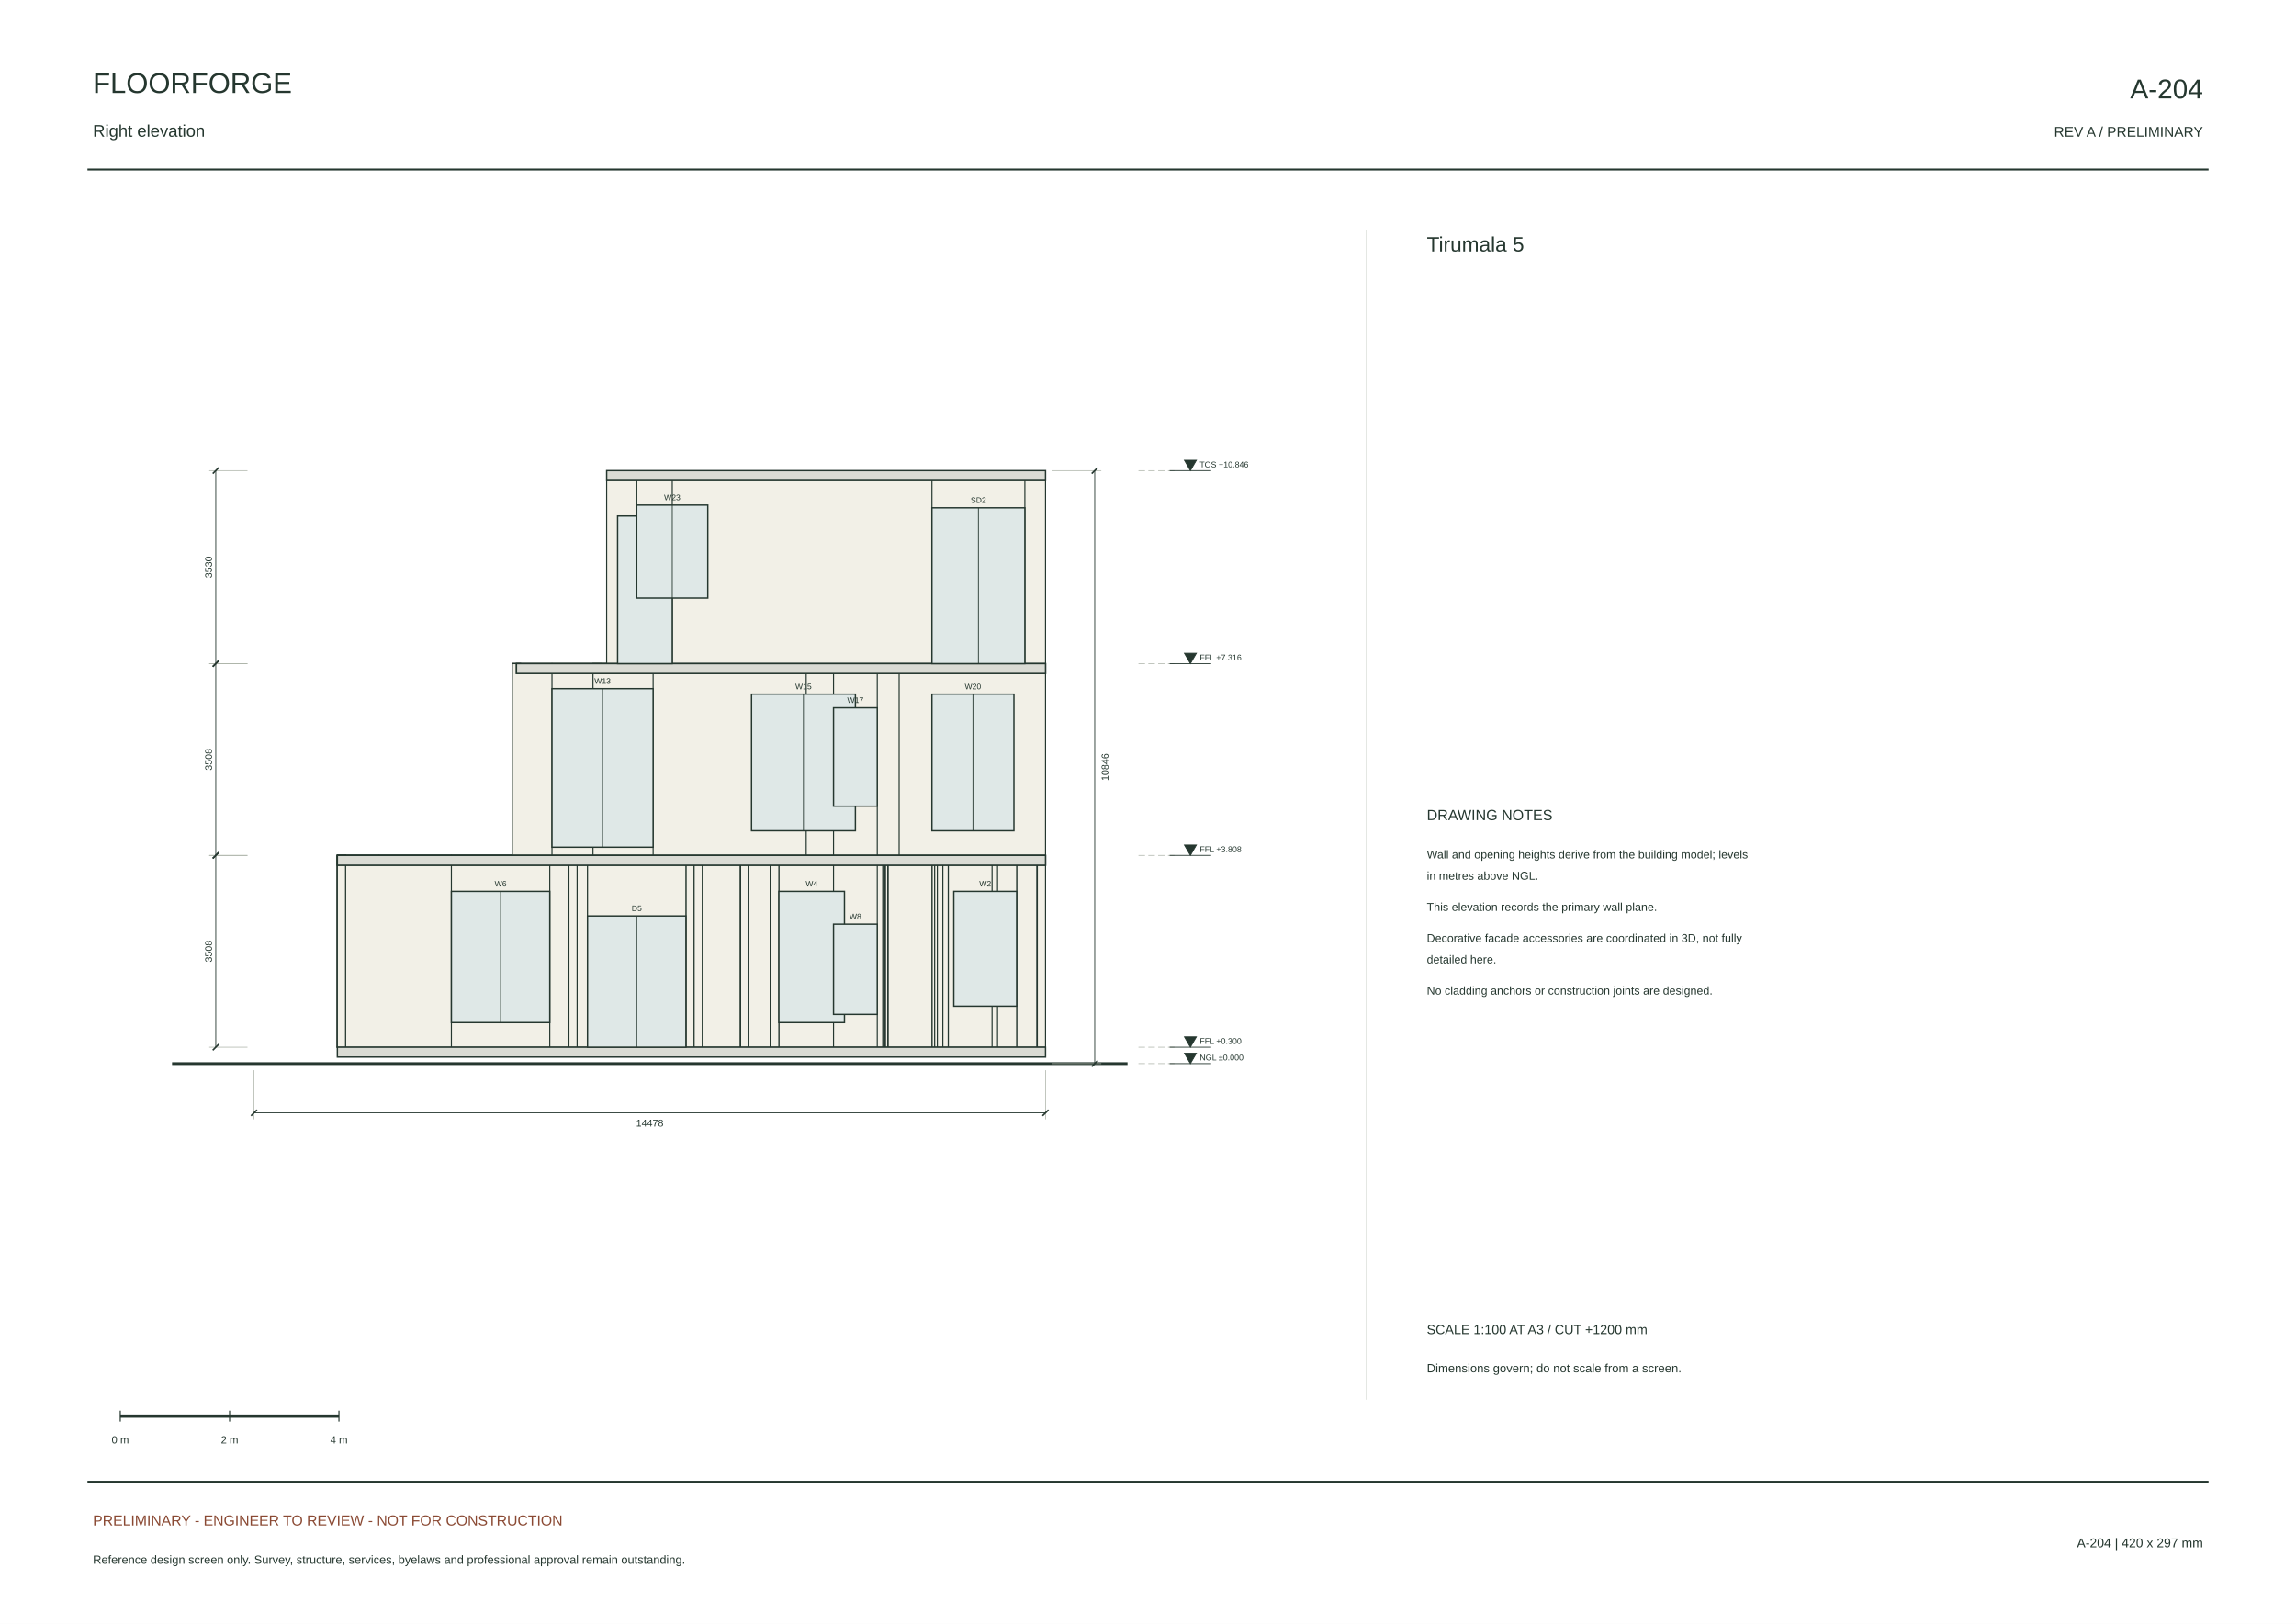
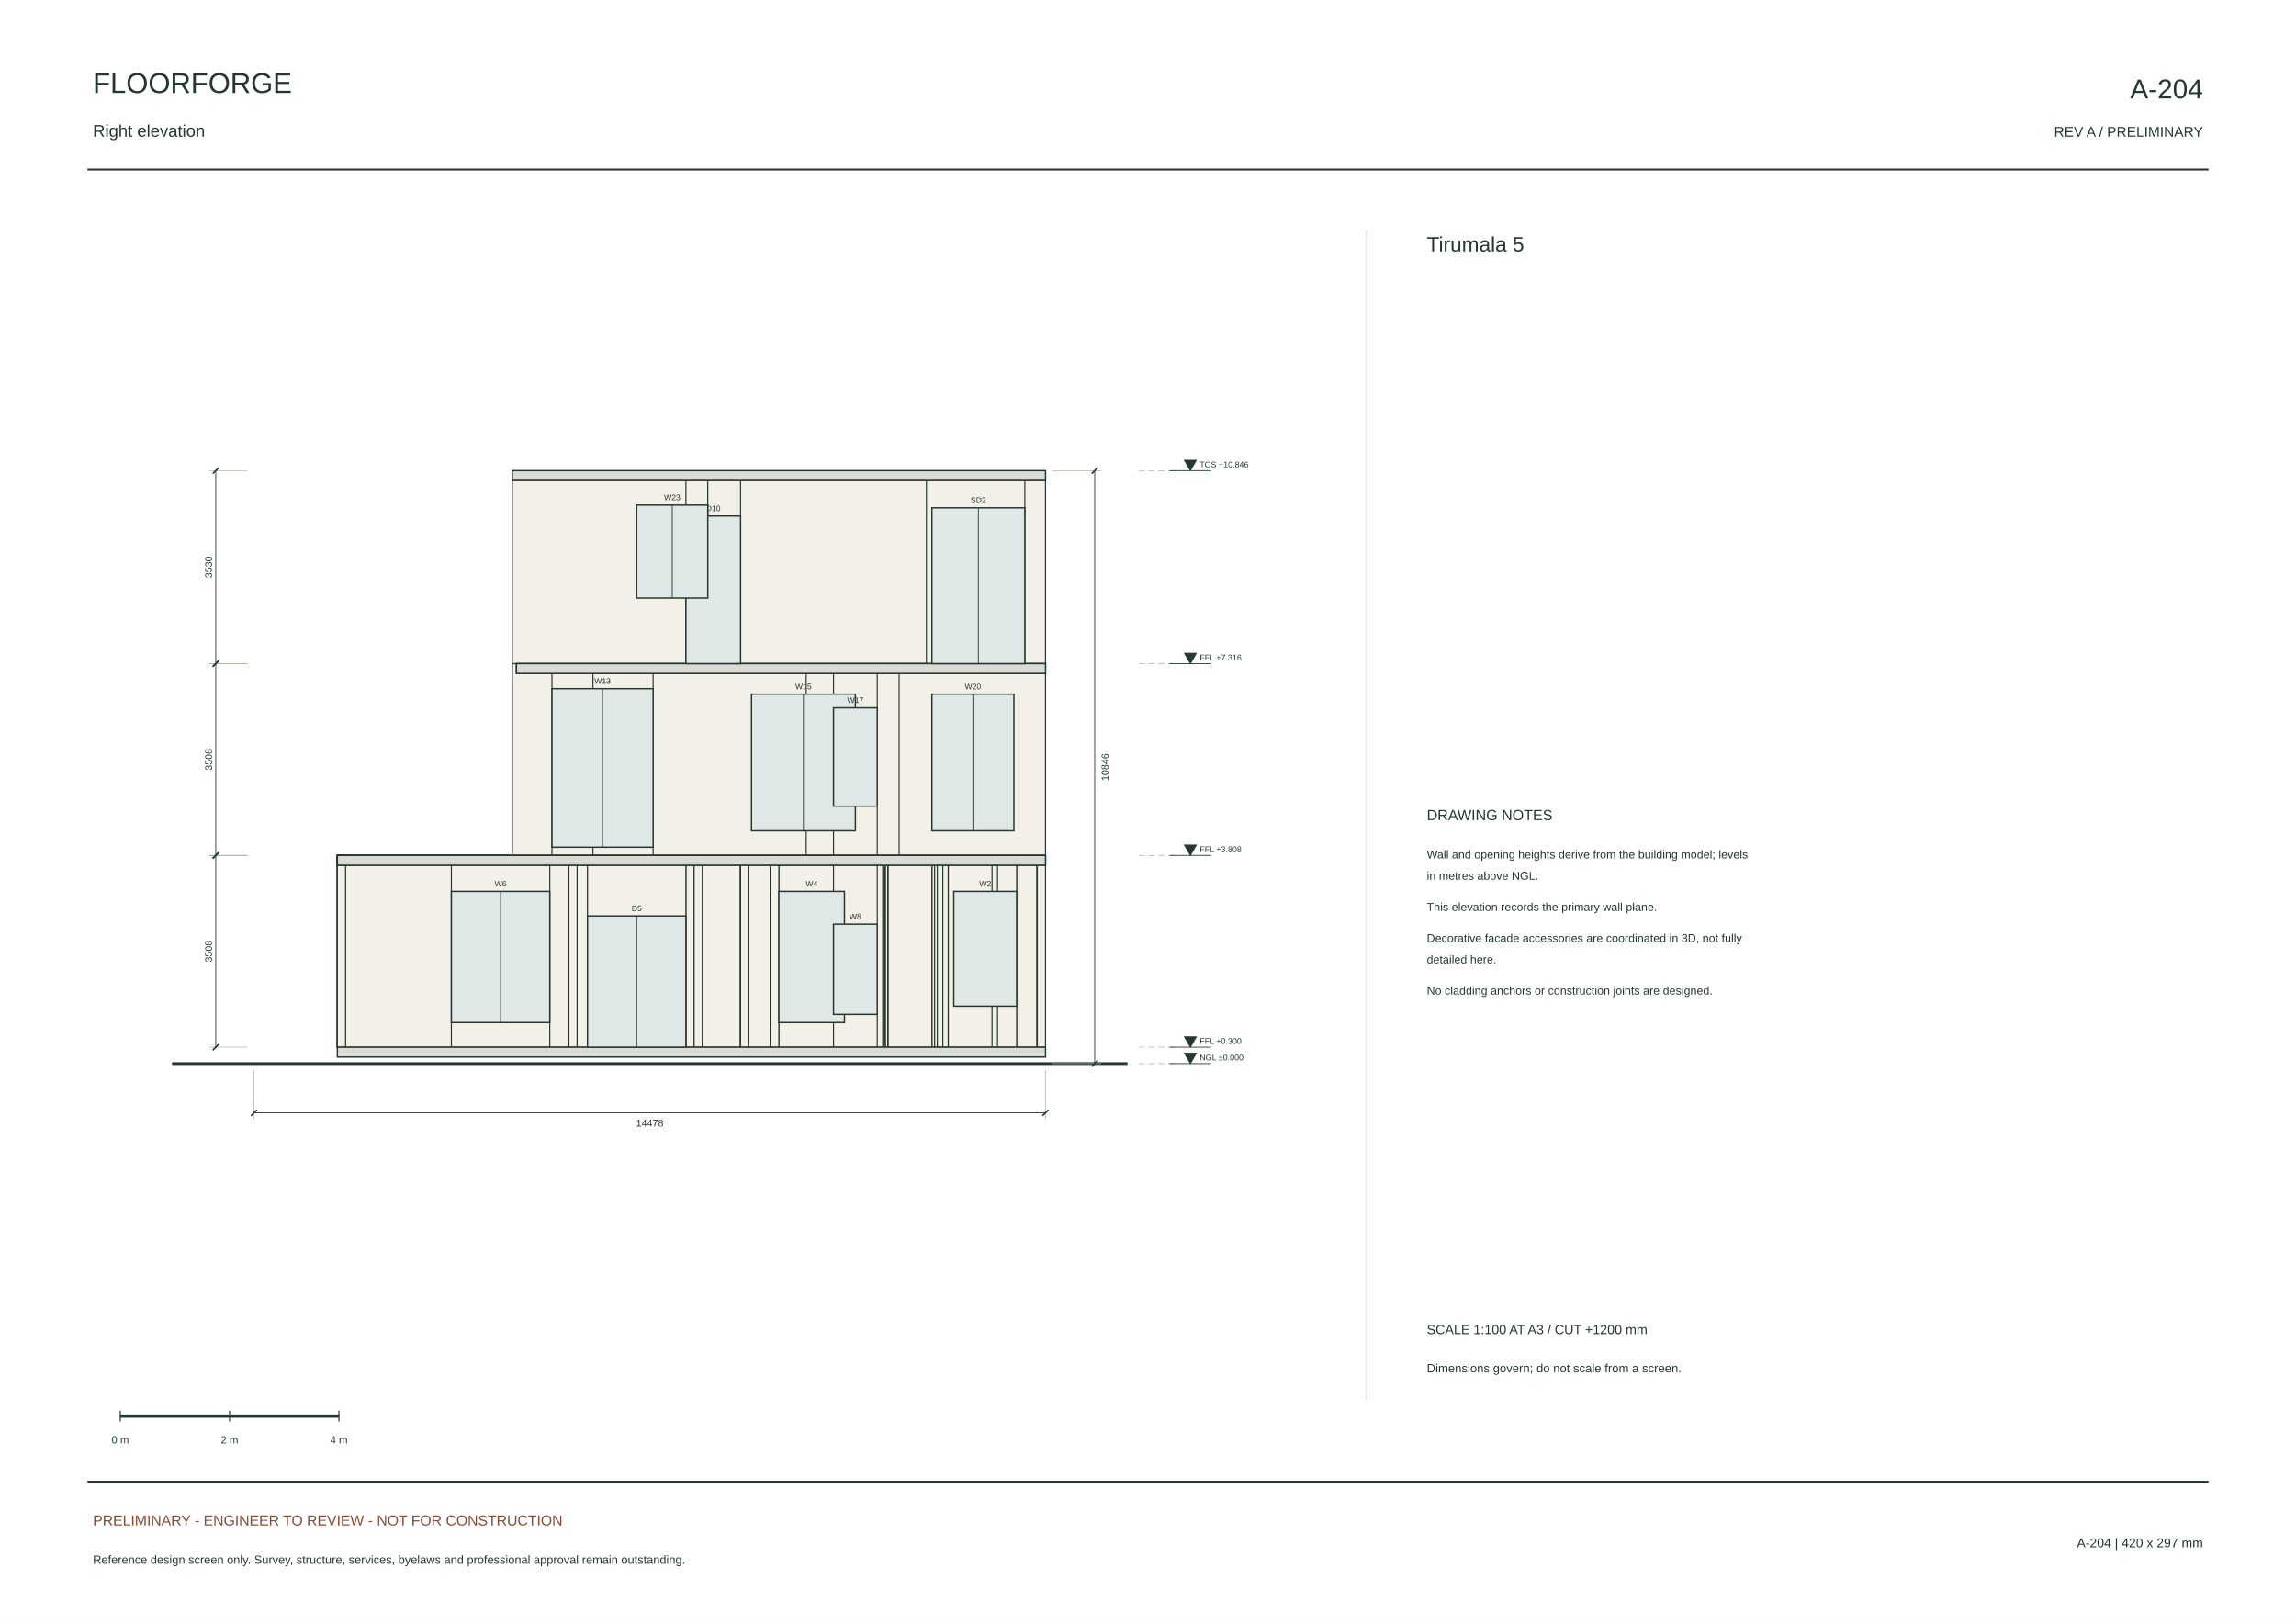
<svg xmlns="http://www.w3.org/2000/svg" width="420mm" height="297mm" viewBox="0 0 420 297">
  <rect width="420" height="297" fill="white" />
  <g font-family="Arial,Helvetica,sans-serif">
    <path d="M 16 31 H 404 M 16 271 H 404" stroke="#25372f" stroke-width=".35" />
    <text x="17" y="17" fill="#25372f" font-size="5.2" text-anchor="start">FLOORFORGE</text>
    <text x="17" y="25" fill="#25372f" font-size="3.1" text-anchor="start">Right elevation</text>
    <text x="403" y="18" fill="#25372f" font-size="5" text-anchor="end">A-204</text>
    <text x="403" y="25" fill="#25372f" font-size="2.6" text-anchor="end">REV A / PRELIMINARY</text>
    <polygon points="61.712,191.53 63.212,191.53 63.212,156.45 61.712,156.45" fill="#f2f0e7" stroke="#25372f" stroke-width="0.2" />
    <polygon points="69.308,191.53 82.569,191.53 82.569,156.45 69.308,156.45" fill="#f2f0e7" stroke="#25372f" stroke-width="0.2" />
    <polygon points="94.472,191.53 94.972,191.53 94.972,156.45 94.472,156.45" fill="#f2f0e7" stroke="#25372f" stroke-width="0.2" />
    <polygon points="94.972,191.53 95.722,191.53 95.722,156.45 94.972,156.45" fill="#f2f0e7" stroke="#25372f" stroke-width="0.2" />
    <polygon points="94.972,191.53 95.722,191.53 95.722,156.45 94.972,156.45" fill="#f2f0e7" stroke="#25372f" stroke-width="0.2" />
    <polygon points="95.722,191.53 96.472,191.53 96.472,156.45 95.722,156.45" fill="#f2f0e7" stroke="#25372f" stroke-width="0.2" />
    <polygon points="95.722,191.53 96.472,191.53 96.472,156.45 95.722,156.45" fill="#f2f0e7" stroke="#25372f" stroke-width="0.2" />
    <polygon points="96.472,191.53 100.569,191.53 100.569,156.45 96.472,156.45" fill="#f2f0e7" stroke="#25372f" stroke-width="0.2" />
    <polygon points="100.569,191.53 104.069,191.53 104.069,156.45 100.569,156.45" fill="#f2f0e7" stroke="#25372f" stroke-width="0.2" />
    <polygon points="100.569,191.53 104.069,191.53 104.069,156.45 100.569,156.45" fill="#f2f0e7" stroke="#25372f" stroke-width="0.2" />
    <polygon points="104.069,191.53 105.569,191.53 105.569,156.45 104.069,156.45" fill="#f2f0e7" stroke="#25372f" stroke-width="0.2" />
    <polygon points="104.069,191.53 105.569,191.53 105.569,156.45 104.069,156.45" fill="#f2f0e7" stroke="#25372f" stroke-width="0.2" />
    <polygon points="105.569,191.53 105.719,191.53 105.719,156.45 105.569,156.45" fill="#f2f0e7" stroke="#25372f" stroke-width="0.2" />
    <polygon points="105.719,191.53 107.472,191.53 107.472,156.45 105.719,156.45" fill="#f2f0e7" stroke="#25372f" stroke-width="0.2" />
    <polygon points="107.472,191.53 125.472,191.53 125.472,156.45 107.472,156.45" fill="#f2f0e7" stroke="#25372f" stroke-width="0.2" />
    <polygon points="125.472,191.53 126.972,191.53 126.972,156.45 125.472,156.45" fill="#f2f0e7" stroke="#25372f" stroke-width="0.2" />
    <polygon points="126.972,191.53 128.472,191.53 128.472,156.45 126.972,156.45" fill="#f2f0e7" stroke="#25372f" stroke-width="0.2" />
    <polygon points="126.972,191.53 128.472,191.53 128.472,156.45 126.972,156.45" fill="#f2f0e7" stroke="#25372f" stroke-width="0.2" />
    <polygon points="126.972,191.53 128.472,191.53 128.472,156.45 126.972,156.45" fill="#f2f0e7" stroke="#25372f" stroke-width="0.2" />
    <polygon points="128.472,191.53 135.472,191.53 135.472,156.45 128.472,156.45" fill="#f2f0e7" stroke="#25372f" stroke-width="0.2" />
    <polygon points="128.472,191.53 135.472,191.53 135.472,156.45 128.472,156.45" fill="#f2f0e7" stroke="#25372f" stroke-width="0.2" />
    <polygon points="128.472,191.53 135.472,191.53 135.472,156.45 128.472,156.45" fill="#f2f0e7" stroke="#25372f" stroke-width="0.2" />
    <polygon points="135.472,191.53 136.972,191.53 136.972,156.45 135.472,156.45" fill="#f2f0e7" stroke="#25372f" stroke-width="0.2" />
    <polygon points="135.472,191.53 136.972,191.53 136.972,156.45 135.472,156.45" fill="#f2f0e7" stroke="#25372f" stroke-width="0.2" />
    <polygon points="135.472,191.53 136.972,191.53 136.972,156.45 135.472,156.45" fill="#f2f0e7" stroke="#25372f" stroke-width="0.2" />
    <polygon points="135.472,191.53 136.972,191.53 136.972,156.45 135.472,156.45" fill="#f2f0e7" stroke="#25372f" stroke-width="0.2" />
    <polygon points="136.972,191.53 140.972,191.53 140.972,156.45 136.972,156.45" fill="#f2f0e7" stroke="#25372f" stroke-width="0.2" />
    <polygon points="136.972,191.53 140.972,191.53 140.972,156.45 136.972,156.45" fill="#f2f0e7" stroke="#25372f" stroke-width="0.2" />
    <polygon points="136.972,191.53 140.972,191.53 140.972,156.45 136.972,156.45" fill="#f2f0e7" stroke="#25372f" stroke-width="0.2" />
    <polygon points="136.972,191.53 140.972,191.53 140.972,156.45 136.972,156.45" fill="#f2f0e7" stroke="#25372f" stroke-width="0.2" />
    <polygon points="140.972,191.53 142.472,191.53 142.472,156.45 140.972,156.45" fill="#f2f0e7" stroke="#25372f" stroke-width="0.2" />
    <polygon points="140.972,191.53 142.472,191.53 142.472,156.45 140.972,156.45" fill="#f2f0e7" stroke="#25372f" stroke-width="0.2" />
    <polygon points="140.972,191.53 142.472,191.53 142.472,156.45 140.972,156.45" fill="#f2f0e7" stroke="#25372f" stroke-width="0.2" />
    <polygon points="140.972,191.53 142.472,191.53 142.472,156.45 140.972,156.45" fill="#f2f0e7" stroke="#25372f" stroke-width="0.2" />
    <polygon points="140.972,191.53 142.472,191.53 142.472,156.45 140.972,156.45" fill="#f2f0e7" stroke="#25372f" stroke-width="0.2" />
    <polygon points="142.472,191.53 146.972,191.53 146.972,156.45 142.472,156.45" fill="#f2f0e7" stroke="#25372f" stroke-width="0.2" />
    <polygon points="142.472,191.53 146.972,191.53 146.972,156.45 142.472,156.45" fill="#f2f0e7" stroke="#25372f" stroke-width="0.2" />
    <polygon points="142.472,191.53 146.972,191.53 146.972,156.45 142.472,156.45" fill="#f2f0e7" stroke="#25372f" stroke-width="0.2" />
    <polygon points="142.472,191.53 146.972,191.53 146.972,156.45 142.472,156.45" fill="#f2f0e7" stroke="#25372f" stroke-width="0.2" />
    <polygon points="146.972,191.53 148.472,191.53 148.472,156.45 146.972,156.45" fill="#f2f0e7" stroke="#25372f" stroke-width="0.2" />
    <polygon points="146.972,191.53 148.472,191.53 148.472,156.45 146.972,156.45" fill="#f2f0e7" stroke="#25372f" stroke-width="0.2" />
    <polygon points="146.972,191.53 148.472,191.53 148.472,156.45 146.972,156.45" fill="#f2f0e7" stroke="#25372f" stroke-width="0.2" />
    <polygon points="148.472,191.53 152.472,191.53 152.472,156.45 148.472,156.45" fill="#f2f0e7" stroke="#25372f" stroke-width="0.2" />
    <polygon points="148.472,191.53 152.472,191.53 152.472,156.45 148.472,156.45" fill="#f2f0e7" stroke="#25372f" stroke-width="0.2" />
    <polygon points="148.472,191.53 152.472,191.53 152.472,156.45 148.472,156.45" fill="#f2f0e7" stroke="#25372f" stroke-width="0.2" />
    <polygon points="148.472,191.53 152.472,191.53 152.472,156.45 148.472,156.45" fill="#f2f0e7" stroke="#25372f" stroke-width="0.2" />
    <polygon points="152.472,191.53 153.472,191.53 153.472,156.45 152.472,156.45" fill="#f2f0e7" stroke="#25372f" stroke-width="0.2" />
    <polygon points="152.472,191.53 153.472,191.53 153.472,156.45 152.472,156.45" fill="#f2f0e7" stroke="#25372f" stroke-width="0.2" />
    <polygon points="152.472,191.53 153.472,191.53 153.472,156.45 152.472,156.45" fill="#f2f0e7" stroke="#25372f" stroke-width="0.2" />
    <polygon points="153.472,191.53 154.472,191.53 154.472,156.45 153.472,156.45" fill="#f2f0e7" stroke="#25372f" stroke-width="0.2" />
    <polygon points="153.472,191.53 154.472,191.53 154.472,156.45 153.472,156.45" fill="#f2f0e7" stroke="#25372f" stroke-width="0.2" />
    <polygon points="154.472,191.53 160.472,191.53 160.472,156.45 154.472,156.45" fill="#f2f0e7" stroke="#25372f" stroke-width="0.2" />
    <polygon points="154.472,191.53 160.472,191.53 160.472,156.45 154.472,156.45" fill="#f2f0e7" stroke="#25372f" stroke-width="0.2" />
    <polygon points="154.472,191.53 160.472,191.53 160.472,156.45 154.472,156.45" fill="#f2f0e7" stroke="#25372f" stroke-width="0.2" />
    <polygon points="160.472,191.53 161.472,191.53 161.472,156.45 160.472,156.45" fill="#f2f0e7" stroke="#25372f" stroke-width="0.2" />
    <polygon points="160.472,191.53 161.472,191.53 161.472,156.45 160.472,156.45" fill="#f2f0e7" stroke="#25372f" stroke-width="0.2" />
    <polygon points="160.472,191.53 161.472,191.53 161.472,156.45 160.472,156.45" fill="#f2f0e7" stroke="#25372f" stroke-width="0.2" />
    <polygon points="161.472,191.53 161.972,191.53 161.972,156.45 161.472,156.45" fill="#f2f0e7" stroke="#25372f" stroke-width="0.2" />
    <polygon points="161.472,191.53 161.972,191.53 161.972,156.45 161.472,156.45" fill="#f2f0e7" stroke="#25372f" stroke-width="0.2" />
    <polygon points="161.472,191.53 161.972,191.53 161.972,156.45 161.472,156.45" fill="#f2f0e7" stroke="#25372f" stroke-width="0.2" />
    <polygon points="161.472,191.53 161.972,191.53 161.972,156.45 161.472,156.45" fill="#f2f0e7" stroke="#25372f" stroke-width="0.2" />
    <polygon points="161.972,191.53 162.472,191.53 162.472,156.45 161.972,156.45" fill="#f2f0e7" stroke="#25372f" stroke-width="0.2" />
    <polygon points="161.972,191.53 162.472,191.53 162.472,156.45 161.972,156.45" fill="#f2f0e7" stroke="#25372f" stroke-width="0.2" />
    <polygon points="161.972,191.53 162.472,191.53 162.472,156.45 161.972,156.45" fill="#f2f0e7" stroke="#25372f" stroke-width="0.2" />
    <polygon points="161.972,191.53 162.472,191.53 162.472,156.45 161.972,156.45" fill="#f2f0e7" stroke="#25372f" stroke-width="0.2" />
    <polygon points="161.972,191.53 162.472,191.53 162.472,156.45 161.972,156.45" fill="#f2f0e7" stroke="#25372f" stroke-width="0.2" />
    <polygon points="162.472,191.53 164.972,191.53 164.972,156.45 162.472,156.45" fill="#f2f0e7" stroke="#25372f" stroke-width="0.2" />
    <polygon points="162.472,191.53 164.972,191.53 164.972,156.45 162.472,156.45" fill="#f2f0e7" stroke="#25372f" stroke-width="0.2" />
    <polygon points="162.472,191.53 164.972,191.53 164.972,156.45 162.472,156.45" fill="#f2f0e7" stroke="#25372f" stroke-width="0.2" />
    <polygon points="162.472,191.53 164.972,191.53 164.972,156.45 162.472,156.45" fill="#f2f0e7" stroke="#25372f" stroke-width="0.2" />
    <polygon points="164.972,191.53 166.472,191.53 166.472,156.45 164.972,156.45" fill="#f2f0e7" stroke="#25372f" stroke-width="0.2" />
    <polygon points="164.972,191.53 166.472,191.53 166.472,156.45 164.972,156.45" fill="#f2f0e7" stroke="#25372f" stroke-width="0.2" />
    <polygon points="164.972,191.53 166.472,191.53 166.472,156.45 164.972,156.45" fill="#f2f0e7" stroke="#25372f" stroke-width="0.2" />
    <polygon points="166.472,191.53 169.964,191.53 169.964,156.45 166.472,156.45" fill="#f2f0e7" stroke="#25372f" stroke-width="0.2" />
    <polygon points="166.472,191.53 169.964,191.53 169.964,156.45 166.472,156.45" fill="#f2f0e7" stroke="#25372f" stroke-width="0.2" />
    <polygon points="166.472,191.53 169.964,191.53 169.964,156.45 166.472,156.45" fill="#f2f0e7" stroke="#25372f" stroke-width="0.2" />
    <polygon points="169.964,191.53 170.472,191.53 170.472,156.45 169.964,156.45" fill="#f2f0e7" stroke="#25372f" stroke-width="0.2" />
    <polygon points="169.964,191.53 170.472,191.53 170.472,156.45 169.964,156.45" fill="#f2f0e7" stroke="#25372f" stroke-width="0.2" />
    <polygon points="169.964,191.53 170.472,191.53 170.472,156.45 169.964,156.45" fill="#f2f0e7" stroke="#25372f" stroke-width="0.2" />
    <polygon points="170.472,191.53 170.972,191.53 170.972,156.45 170.472,156.45" fill="#f2f0e7" stroke="#25372f" stroke-width="0.2" />
    <polygon points="170.472,191.53 170.972,191.53 170.972,156.45 170.472,156.45" fill="#f2f0e7" stroke="#25372f" stroke-width="0.2" />
    <polygon points="170.472,191.53 170.972,191.53 170.972,156.45 170.472,156.45" fill="#f2f0e7" stroke="#25372f" stroke-width="0.2" />
    <polygon points="170.472,191.53 170.972,191.53 170.972,156.45 170.472,156.45" fill="#f2f0e7" stroke="#25372f" stroke-width="0.2" />
    <polygon points="170.972,191.53 171.464,191.53 171.464,156.45 170.972,156.45" fill="#f2f0e7" stroke="#25372f" stroke-width="0.2" />
    <polygon points="170.972,191.53 171.464,191.53 171.464,156.45 170.972,156.45" fill="#f2f0e7" stroke="#25372f" stroke-width="0.2" />
    <polygon points="170.972,191.53 171.464,191.53 171.464,156.45 170.972,156.45" fill="#f2f0e7" stroke="#25372f" stroke-width="0.2" />
    <polygon points="171.464,191.53 172.472,191.53 172.472,156.45 171.464,156.45" fill="#f2f0e7" stroke="#25372f" stroke-width="0.2" />
    <polygon points="171.464,191.53 172.472,191.53 172.472,156.45 171.464,156.45" fill="#f2f0e7" stroke="#25372f" stroke-width="0.2" />
    <polygon points="171.464,191.53 172.472,191.53 172.472,156.45 171.464,156.45" fill="#f2f0e7" stroke="#25372f" stroke-width="0.2" />
    <polygon points="171.464,191.53 172.472,191.53 172.472,156.45 171.464,156.45" fill="#f2f0e7" stroke="#25372f" stroke-width="0.2" />
    <polygon points="172.472,191.53 173.472,191.53 173.472,156.45 172.472,156.45" fill="#f2f0e7" stroke="#25372f" stroke-width="0.2" />
    <polygon points="172.472,191.53 173.472,191.53 173.472,156.45 172.472,156.45" fill="#f2f0e7" stroke="#25372f" stroke-width="0.2" />
    <polygon points="172.472,191.53 173.472,191.53 173.472,156.45 172.472,156.45" fill="#f2f0e7" stroke="#25372f" stroke-width="0.2" />
    <polygon points="172.472,191.53 173.472,191.53 173.472,156.45 172.472,156.45" fill="#f2f0e7" stroke="#25372f" stroke-width="0.2" />
    <polygon points="172.472,191.53 173.472,191.53 173.472,156.45 172.472,156.45" fill="#f2f0e7" stroke="#25372f" stroke-width="0.2" />
    <polygon points="173.472,191.53 174.472,191.53 174.472,156.45 173.472,156.45" fill="#f2f0e7" stroke="#25372f" stroke-width="0.2" />
    <polygon points="173.472,191.53 174.472,191.53 174.472,156.45 173.472,156.45" fill="#f2f0e7" stroke="#25372f" stroke-width="0.2" />
    <polygon points="173.472,191.53 174.472,191.53 174.472,156.45 173.472,156.45" fill="#f2f0e7" stroke="#25372f" stroke-width="0.2" />
    <polygon points="174.472,191.53 181.472,191.53 181.472,156.45 174.472,156.45" fill="#f2f0e7" stroke="#25372f" stroke-width="0.2" />
    <polygon points="174.472,191.53 181.472,191.53 181.472,156.45 174.472,156.45" fill="#f2f0e7" stroke="#25372f" stroke-width="0.2" />
    <polygon points="181.472,191.53 182.472,191.53 182.472,156.45 181.472,156.45" fill="#f2f0e7" stroke="#25372f" stroke-width="0.2" />
    <polygon points="181.472,191.53 182.472,191.53 182.472,156.45 181.472,156.45" fill="#f2f0e7" stroke="#25372f" stroke-width="0.2" />
    <polygon points="181.472,191.53 182.472,191.53 182.472,156.45 181.472,156.45" fill="#f2f0e7" stroke="#25372f" stroke-width="0.2" />
    <polygon points="182.472,191.53 185.972,191.53 185.972,156.45 182.472,156.45" fill="#f2f0e7" stroke="#25372f" stroke-width="0.2" />
    <polygon points="182.472,191.53 185.972,191.53 185.972,156.45 182.472,156.45" fill="#f2f0e7" stroke="#25372f" stroke-width="0.2" />
    <polygon points="182.472,191.53 185.972,191.53 185.972,156.45 182.472,156.45" fill="#f2f0e7" stroke="#25372f" stroke-width="0.2" />
    <polygon points="182.472,191.53 185.972,191.53 185.972,156.45 182.472,156.45" fill="#f2f0e7" stroke="#25372f" stroke-width="0.2" />
    <polygon points="185.972,191.53 189.752,191.53 189.752,156.45 185.972,156.45" fill="#f2f0e7" stroke="#25372f" stroke-width="0.2" />
    <polygon points="185.972,191.53 189.752,191.53 189.752,156.45 185.972,156.45" fill="#f2f0e7" stroke="#25372f" stroke-width="0.2" />
    <polygon points="185.972,191.53 189.752,191.53 189.752,156.45 185.972,156.45" fill="#f2f0e7" stroke="#25372f" stroke-width="0.2" />
    <polygon points="185.972,191.53 189.752,191.53 189.752,156.45 185.972,156.45" fill="#f2f0e7" stroke="#25372f" stroke-width="0.2" />
    <polygon points="185.972,191.53 189.752,191.53 189.752,156.45 185.972,156.45" fill="#f2f0e7" stroke="#25372f" stroke-width="0.2" />
    <polygon points="189.752,191.53 191.252,191.53 191.252,156.45 189.752,156.45" fill="#f2f0e7" stroke="#25372f" stroke-width="0.2" />
    <polygon points="189.752,191.53 191.252,191.53 191.252,156.45 189.752,156.45" fill="#f2f0e7" stroke="#25372f" stroke-width="0.2" />
    <polygon points="189.752,191.53 191.252,191.53 191.252,156.45 189.752,156.45" fill="#f2f0e7" stroke="#25372f" stroke-width="0.2" />
    <polygon points="189.752,191.53 191.252,191.53 191.252,156.45 189.752,156.45" fill="#f2f0e7" stroke="#25372f" stroke-width="0.2" />
    <polygon points="189.752,191.53 191.252,191.53 191.252,156.45 189.752,156.45" fill="#f2f0e7" stroke="#25372f" stroke-width="0.2" />
    <polygon points="63.212,191.53 69.308,191.53 69.308,156.45 63.212,156.45" fill="#f2f0e7" stroke="#25372f" stroke-width="0.2" />
    <polygon points="61.712,191.53 95.722,191.53 95.722,156.45 61.712,156.45" fill="#f2f0e7" stroke="#25372f" stroke-width="0.2" />
    <polygon points="61.712,191.53 63.212,191.53 63.212,156.45 61.712,156.45" fill="#f2f0e7" stroke="#25372f" stroke-width="0.2" />
    <polygon points="61.712,191.53 63.212,191.53 63.212,156.45 61.712,156.45" fill="#f2f0e7" stroke="#25372f" stroke-width="0.2" />
    <polygon points="63.212,191.53 104.069,191.53 104.069,156.45 63.212,156.45" fill="#f2f0e7" stroke="#25372f" stroke-width="0.2" />
    <polygon points="105.569,191.53 107.472,191.53 107.472,156.45 105.569,156.45" fill="#f2f0e7" stroke="#25372f" stroke-width="0.2" />
    <polygon points="125.472,191.53 126.972,191.53 126.972,156.45 125.472,156.45" fill="#f2f0e7" stroke="#25372f" stroke-width="0.2" />
    <polygon points="104.069,191.53 105.569,191.53 105.569,156.45 104.069,156.45" fill="#f2f0e7" stroke="#25372f" stroke-width="0.2" />
    <polygon points="104.069,191.53 105.569,191.53 105.569,156.45 104.069,156.45" fill="#f2f0e7" stroke="#25372f" stroke-width="0.2" />
    <polygon points="126.972,191.53 128.472,191.53 128.472,156.45 126.972,156.45" fill="#f2f0e7" stroke="#25372f" stroke-width="0.2" />
    <polygon points="126.972,191.53 128.472,191.53 128.472,156.45 126.972,156.45" fill="#f2f0e7" stroke="#25372f" stroke-width="0.2" />
    <polygon points="107.472,191.53 125.472,191.53 125.472,156.45 107.472,156.45" fill="#f2f0e7" stroke="#25372f" stroke-width="0.2" />
    <polygon points="104.069,191.53 105.569,191.53 105.569,156.45 104.069,156.45" fill="#f2f0e7" stroke="#25372f" stroke-width="0.2" />
    <polygon points="94.972,191.53 96.472,191.53 96.472,156.45 94.972,156.45" fill="#f2f0e7" stroke="#25372f" stroke-width="0.2" />
    <polygon points="61.712,191.53 63.212,191.53 63.212,156.45 61.712,156.45" fill="#f2f0e7" stroke="#25372f" stroke-width="0.2" />
    <polygon points="82.569,191.53 100.569,191.53 100.569,156.45 82.569,156.45" fill="#f2f0e7" stroke="#25372f" stroke-width="0.2" />
    <polygon points="189.752,191.53 191.252,191.53 191.252,156.45 189.752,156.45" fill="#f2f0e7" stroke="#25372f" stroke-width="0.2" />
    <polygon points="142.472,191.53 154.472,191.53 154.472,156.45 142.472,156.45" fill="#f2f0e7" stroke="#25372f" stroke-width="0.2" />
    <polygon points="174.472,191.53 185.972,191.53 185.972,156.45 174.472,156.45" fill="#f2f0e7" stroke="#25372f" stroke-width="0.2" />
    <polygon points="189.752,191.53 191.252,191.53 191.252,156.45 189.752,156.45" fill="#f2f0e7" stroke="#25372f" stroke-width="0.2" />
    <polygon points="61.712,191.53 63.212,191.53 63.212,156.45 61.712,156.45" fill="#f2f0e7" stroke="#25372f" stroke-width="0.2" />
    <polygon points="104.069,191.53 105.569,191.53 105.569,156.45 104.069,156.45" fill="#f2f0e7" stroke="#25372f" stroke-width="0.2" />
    <polygon points="140.972,191.53 142.472,191.53 142.472,156.45 140.972,156.45" fill="#f2f0e7" stroke="#25372f" stroke-width="0.2" />
    <polygon points="135.472,191.53 136.972,191.53 136.972,156.45 135.472,156.45" fill="#f2f0e7" stroke="#25372f" stroke-width="0.2" />
    <polygon points="173.472,191.53 182.472,191.53 182.472,156.45 173.472,156.45" fill="#f2f0e7" stroke="#25372f" stroke-width="0.2" />
    <polygon points="162.472,191.53 170.472,191.53 170.472,156.45 162.472,156.45" fill="#f2f0e7" stroke="#25372f" stroke-width="0.2" />
    <polygon points="173.472,191.53 181.472,191.53 181.472,156.45 173.472,156.45" fill="#f2f0e7" stroke="#25372f" stroke-width="0.2" />
    <polygon points="153.472,191.53 161.472,191.53 161.472,156.45 153.472,156.45" fill="#f2f0e7" stroke="#25372f" stroke-width="0.2" />
    <polygon points="189.752,191.53 191.252,191.53 191.252,156.45 189.752,156.45" fill="#f2f0e7" stroke="#25372f" stroke-width="0.2" />
    <polygon points="152.472,191.53 160.472,191.53 160.472,156.45 152.472,156.45" fill="#f2f0e7" stroke="#25372f" stroke-width="0.2" />
    <polygon points="189.752,191.53 191.252,191.53 191.252,156.45 189.752,156.45" fill="#f2f0e7" stroke="#25372f" stroke-width="0.2" />
    <polygon points="135.472,156.45 136.972,156.45 136.972,121.37 135.472,121.37" fill="#f2f0e7" stroke="#25372f" stroke-width="0.2" />
    <polygon points="173.472,156.45 182.472,156.45 182.472,121.37 173.472,121.37" fill="#f2f0e7" stroke="#25372f" stroke-width="0.2" />
    <polygon points="162.472,156.45 171.472,156.45 171.472,121.37 162.472,121.37" fill="#f2f0e7" stroke="#25372f" stroke-width="0.2" />
-     <polygon points="131.472,156.45 140.472,156.45 140.472,121.37 131.472,121.37" fill="#f2f0e7" stroke="#25372f" stroke-width="0.2" />
+     <polygon points="128.972,156.45 137.972,156.45 137.972,121.37 128.972,121.37" fill="#f2f0e7" stroke="#25372f" stroke-width="0.2" />
    <polygon points="170.972,156.45 172.472,156.45 172.472,121.37 170.972,121.37" fill="#f2f0e7" stroke="#25372f" stroke-width="0.2" />
    <polygon points="93.722,156.45 95.222,156.45 95.222,121.37 93.722,121.37" fill="#f2f0e7" stroke="#25372f" stroke-width="0.2" />
    <polygon points="189.752,156.45 191.252,156.45 191.252,121.37 189.752,121.37" fill="#f2f0e7" stroke="#25372f" stroke-width="0.2" />
    <polygon points="147.472,156.45 164.472,156.45 164.472,121.37 147.472,121.37" fill="#f2f0e7" stroke="#25372f" stroke-width="0.2" />
    <polygon points="189.752,156.45 191.252,156.45 191.252,121.37 189.752,121.37" fill="#f2f0e7" stroke="#25372f" stroke-width="0.2" />
    <polygon points="170.472,156.45 185.472,156.45 185.472,121.37 170.472,121.37" fill="#f2f0e7" stroke="#25372f" stroke-width="0.2" />
    <polygon points="137.472,156.45 156.472,156.45 156.472,121.37 137.472,121.37" fill="#f2f0e7" stroke="#25372f" stroke-width="0.2" />
    <polygon points="108.472,156.45 109.972,156.45 109.972,121.37 108.472,121.37" fill="#f2f0e7" stroke="#25372f" stroke-width="0.2" />
    <polygon points="189.752,156.45 191.252,156.45 191.252,121.37 189.752,121.37" fill="#f2f0e7" stroke="#25372f" stroke-width="0.2" />
    <polygon points="189.752,156.45 191.252,156.45 191.252,121.37 189.752,121.37" fill="#f2f0e7" stroke="#25372f" stroke-width="0.2" />
    <polygon points="150.972,156.45 162.972,156.45 162.972,121.37 150.972,121.37" fill="#f2f0e7" stroke="#25372f" stroke-width="0.2" />
    <polygon points="152.472,156.45 160.472,156.45 160.472,121.37 152.472,121.37" fill="#f2f0e7" stroke="#25372f" stroke-width="0.2" />
    <polygon points="93.722,156.45 95.222,156.45 95.222,121.37 93.722,121.37" fill="#f2f0e7" stroke="#25372f" stroke-width="0.2" />
    <polygon points="100.972,156.45 119.472,156.45 119.472,121.37 100.972,121.37" fill="#f2f0e7" stroke="#25372f" stroke-width="0.2" />
-     <polygon points="93.722,156.45 131.472,156.45 131.472,121.37 93.722,121.37" fill="#f2f0e7" stroke="#25372f" stroke-width="0.2" />
+     <polygon points="93.722,156.45 128.972,156.45 128.972,121.37 93.722,121.37" fill="#f2f0e7" stroke="#25372f" stroke-width="0.2" />
    <polygon points="108.472,156.45 137.472,156.45 137.472,121.37 108.472,121.37" fill="#f2f0e7" stroke="#25372f" stroke-width="0.2" />
-     <polygon points="140.472,156.45 170.472,156.45 170.472,121.37 140.472,121.37" fill="#f2f0e7" stroke="#25372f" stroke-width="0.2" />
+     <polygon points="137.972,156.45 170.472,156.45 170.472,121.37 137.972,121.37" fill="#f2f0e7" stroke="#25372f" stroke-width="0.2" />
    <polygon points="185.472,156.45 191.252,156.45 191.252,121.37 185.472,121.37" fill="#f2f0e7" stroke="#25372f" stroke-width="0.2" />
    <polygon points="170.972,156.45 191.252,156.45 191.252,121.37 170.972,121.37" fill="#f2f0e7" stroke="#25372f" stroke-width="0.2" />
    <polygon points="160.472,156.45 191.252,156.45 191.252,121.37 160.472,121.37" fill="#f2f0e7" stroke="#25372f" stroke-width="0.2" />
    <polygon points="135.472,156.45 152.472,156.45 152.472,121.37 135.472,121.37" fill="#f2f0e7" stroke="#25372f" stroke-width="0.2" />
    <polygon points="182.472,156.45 191.252,156.45 191.252,121.37 182.472,121.37" fill="#f2f0e7" stroke="#25372f" stroke-width="0.2" />
    <polygon points="164.472,156.45 191.252,156.45 191.252,121.37 164.472,121.37" fill="#f2f0e7" stroke="#25372f" stroke-width="0.2" />
    <polygon points="93.722,156.45 95.222,156.45 95.222,121.37 93.722,121.37" fill="#f2f0e7" stroke="#25372f" stroke-width="0.2" />
    <polygon points="93.722,156.45 100.972,156.45 100.972,121.37 93.722,121.37" fill="#f2f0e7" stroke="#25372f" stroke-width="0.2" />
    <polygon points="119.472,156.45 147.472,156.45 147.472,121.37 119.472,121.37" fill="#f2f0e7" stroke="#25372f" stroke-width="0.2" />
-     <polygon points="135.472,121.37 136.972,121.37 136.972,87.87 135.472,87.87" fill="#f2f0e7" stroke="#25372f" stroke-width="0.2" />
+     <polygon points="136.972,121.37 146.972,121.37 146.972,87.87 136.972,87.87" fill="#f2f0e7" stroke="#25372f" stroke-width="0.2" />
    <polygon points="170.472,121.37 187.472,121.37 187.472,87.87 170.472,87.87" fill="#f2f0e7" stroke="#25372f" stroke-width="0.2" />
    <polygon points="189.752,121.37 191.252,121.37 191.252,87.87 189.752,87.87" fill="#f2f0e7" stroke="#25372f" stroke-width="0.2" />
    <polygon points="149.472,121.37 169.472,121.37 169.472,87.87 149.472,87.87" fill="#f2f0e7" stroke="#25372f" stroke-width="0.2" />
-     <polygon points="112.972,121.37 122.972,121.37 122.972,87.87 112.972,87.87" fill="#f2f0e7" stroke="#25372f" stroke-width="0.2" />
+     <polygon points="125.472,121.37 135.472,121.37 135.472,87.87 125.472,87.87" fill="#f2f0e7" stroke="#25372f" stroke-width="0.2" />
    <polygon points="116.472,121.37 129.472,121.37 129.472,87.87 116.472,87.87" fill="#f2f0e7" stroke="#25372f" stroke-width="0.2" />
+     <polygon points="93.722,121.37 125.472,121.37 125.472,87.87 93.722,87.87" fill="#f2f0e7" stroke="#25372f" stroke-width="0.2" />
+     <polygon points="129.472,121.37 149.472,121.37 149.472,87.87 129.472,87.87" fill="#f2f0e7" stroke="#25372f" stroke-width="0.2" />
+     <polygon points="135.472,121.37 170.472,121.37 170.472,87.87 135.472,87.87" fill="#f2f0e7" stroke="#25372f" stroke-width="0.2" />
    <polygon points="169.472,121.37 191.252,121.37 191.252,87.87 169.472,87.87" fill="#f2f0e7" stroke="#25372f" stroke-width="0.2" />
-     <polygon points="129.472,121.37 149.472,121.37 149.472,87.87 129.472,87.87" fill="#f2f0e7" stroke="#25372f" stroke-width="0.2" />
-     <polygon points="110.972,121.37 116.472,121.37 116.472,87.87 110.972,87.87" fill="#f2f0e7" stroke="#25372f" stroke-width="0.2" />
-     <polygon points="122.972,121.37 170.472,121.37 170.472,87.87 122.972,87.87" fill="#f2f0e7" stroke="#25372f" stroke-width="0.2" />
    <polygon points="187.472,121.37 191.252,121.37 191.252,87.87 187.472,87.87" fill="#f2f0e7" stroke="#25372f" stroke-width="0.2" />
    <polygon points="61.712,193.33 191.252,193.33 191.252,191.53 61.712,191.53" fill="#dadbd4" stroke="#25372f" stroke-width="0.25" />
    <polygon points="61.712,158.25 191.252,158.25 191.252,156.45 61.712,156.45" fill="#dadbd4" stroke="#25372f" stroke-width="0.25" />
    <polygon points="61.712,158.25 191.252,158.25 191.252,156.45 61.712,156.45" fill="#dadbd4" stroke="#25372f" stroke-width="0.25" />
    <polygon points="94.472,123.17 191.252,123.17 191.252,121.37 94.472,121.37" fill="#dadbd4" stroke="#25372f" stroke-width="0.25" />
    <polygon points="94.472,123.17 191.252,123.17 191.252,121.37 94.472,121.37" fill="#dadbd4" stroke="#25372f" stroke-width="0.25" />
-     <polygon points="110.972,87.87 191.252,87.87 191.252,86.07 110.972,86.07" fill="#dadbd4" stroke="#25372f" stroke-width="0.25" />
+     <polygon points="93.722,87.87 191.252,87.87 191.252,86.07 93.722,86.07" fill="#dadbd4" stroke="#25372f" stroke-width="0.25" />
    <path d="M 31.473 194.53 L 206.252 194.53" fill="none" stroke="#25372f" stroke-width="0.5" />
    <polygon points="107.472,191.53 125.472,191.53 125.472,167.53 107.472,167.53" fill="#dfe8e7" stroke="#25372f" stroke-width="0.25" />
    <path d="M 116.472 191.53 L 116.472 167.53" fill="none" stroke="#25372f" stroke-width="0.15" />
    <text x="116.472" y="166.63" fill="#25372f" font-size="1.45" text-anchor="middle">D5</text>
    <polygon points="82.569,187.03 100.569,187.03 100.569,163.03 82.569,163.03" fill="#dfe8e7" stroke="#25372f" stroke-width="0.25" />
    <path d="M 91.569 187.03 L 91.569 163.03" fill="none" stroke="#25372f" stroke-width="0.15" />
    <text x="91.569" y="162.13" fill="#25372f" font-size="1.45" text-anchor="middle">W6</text>
    <polygon points="142.472,187.03 154.472,187.03 154.472,163.03 142.472,163.03" fill="#dfe8e7" stroke="#25372f" stroke-width="0.25" />
    <text x="148.472" y="162.13" fill="#25372f" font-size="1.45" text-anchor="middle">W4</text>
    <polygon points="174.472,184.03 185.972,184.03 185.972,163.03 174.472,163.03" fill="#dfe8e7" stroke="#25372f" stroke-width="0.25" />
    <text x="180.222" y="162.13" fill="#25372f" font-size="1.45" text-anchor="middle">W2</text>
    <polygon points="152.472,185.53 160.472,185.53 160.472,169.03 152.472,169.03" fill="#dfe8e7" stroke="#25372f" stroke-width="0.25" />
    <text x="156.472" y="168.13" fill="#25372f" font-size="1.45" text-anchor="middle">W8</text>
    <polygon points="170.472,151.95 185.472,151.95 185.472,126.95 170.472,126.95" fill="#dfe8e7" stroke="#25372f" stroke-width="0.25" />
    <path d="M 177.972 151.95 L 177.972 126.95" fill="none" stroke="#25372f" stroke-width="0.15" />
    <text x="177.972" y="126.05" fill="#25372f" font-size="1.45" text-anchor="middle">W20</text>
    <polygon points="137.472,151.95 156.472,151.95 156.472,126.95 137.472,126.95" fill="#dfe8e7" stroke="#25372f" stroke-width="0.25" />
    <path d="M 146.972 151.95 L 146.972 126.95" fill="none" stroke="#25372f" stroke-width="0.15" />
    <text x="146.972" y="126.05" fill="#25372f" font-size="1.45" text-anchor="middle">W15</text>
    <polygon points="152.472,147.45 160.472,147.45 160.472,129.45 152.472,129.45" fill="#dfe8e7" stroke="#25372f" stroke-width="0.25" />
    <text x="156.472" y="128.55" fill="#25372f" font-size="1.45" text-anchor="middle">W17</text>
    <polygon points="100.972,154.95 119.472,154.95 119.472,125.95 100.972,125.95" fill="#dfe8e7" stroke="#25372f" stroke-width="0.25" />
    <path d="M 110.222 154.95 L 110.222 125.95" fill="none" stroke="#25372f" stroke-width="0.15" />
    <text x="110.222" y="125.05" fill="#25372f" font-size="1.45" text-anchor="middle">W13</text>
    <polygon points="170.472,121.37 187.472,121.37 187.472,92.87 170.472,92.87" fill="#dfe8e7" stroke="#25372f" stroke-width="0.25" />
    <path d="M 178.972 121.37 L 178.972 92.87" fill="none" stroke="#25372f" stroke-width="0.15" />
    <text x="178.972" y="91.97" fill="#25372f" font-size="1.45" text-anchor="middle">SD2</text>
-     <polygon points="112.972,121.37 122.972,121.37 122.972,94.37 112.972,94.37" fill="#dfe8e7" stroke="#25372f" stroke-width="0.25" />
-     <text x="117.972" y="93.47" fill="#25372f" font-size="1.45" text-anchor="middle">D11</text>
+     <polygon points="125.472,121.37 135.472,121.37 135.472,94.37 125.472,94.37" fill="#dfe8e7" stroke="#25372f" stroke-width="0.25" />
+     <text x="130.472" y="93.47" fill="#25372f" font-size="1.45" text-anchor="middle">D10</text>
    <polygon points="116.472,109.37 129.472,109.37 129.472,92.37 116.472,92.37" fill="#dfe8e7" stroke="#25372f" stroke-width="0.25" />
    <path d="M 122.972 109.37 L 122.972 92.37" fill="none" stroke="#25372f" stroke-width="0.15" />
    <text x="122.972" y="91.47" fill="#25372f" font-size="1.45" text-anchor="middle">W23</text>
    <path d="M 46.472 195.73 L 46.472 204.73" fill="none" stroke="#a8afa4" stroke-width="0.12" />
    <path d="M 191.252 195.73 L 191.252 204.73" fill="none" stroke="#a8afa4" stroke-width="0.12" />
    <path d="M 46.472 203.53 L 191.252 203.53" fill="none" stroke="#25372f" stroke-width="0.15" />
    <path d="M 45.922 204.08 L 47.023 202.98" fill="none" stroke="#25372f" stroke-width="0.28" />
    <path d="M 190.702 204.08 L 191.803 202.98" fill="none" stroke="#25372f" stroke-width="0.28" />
    <text x="118.862" y="206.03" fill="#25372f" font-size="1.8" text-anchor="middle">14478</text>
    <path d="M 192.452 194.53 L 201.452 194.53" fill="none" stroke="#a8afa4" stroke-width="0.12" />
    <path d="M 192.452 86.07 L 201.452 86.07" fill="none" stroke="#a8afa4" stroke-width="0.12" />
    <path d="M 200.252 194.53 L 200.252 86.07" fill="none" stroke="#25372f" stroke-width="0.15" />
    <path d="M 199.702 195.08 L 200.803 193.98" fill="none" stroke="#25372f" stroke-width="0.28" />
    <path d="M 199.702 86.62 L 200.803 85.52" fill="none" stroke="#25372f" stroke-width="0.28" />
    <text x="202.752" y="140.3" fill="#25372f" font-size="1.8" text-anchor="middle" transform="rotate(-90.0 202.7525 140.3)">10846</text>
    <path d="M 45.273 191.53 L 38.273 191.53" fill="none" stroke="#a8afa4" stroke-width="0.12" />
    <path d="M 45.273 156.45 L 38.273 156.45" fill="none" stroke="#a8afa4" stroke-width="0.12" />
    <path d="M 39.472 191.53 L 39.472 156.45" fill="none" stroke="#25372f" stroke-width="0.15" />
    <path d="M 38.922 192.08 L 40.023 190.98" fill="none" stroke="#25372f" stroke-width="0.28" />
    <path d="M 38.922 157 L 40.023 155.9" fill="none" stroke="#25372f" stroke-width="0.28" />
    <text x="38.773" y="173.99" fill="#25372f" font-size="1.8" text-anchor="middle" transform="rotate(-90.0 38.7725 173.99)">3508</text>
    <path d="M 45.273 156.45 L 38.273 156.45" fill="none" stroke="#a8afa4" stroke-width="0.12" />
    <path d="M 45.273 121.37 L 38.273 121.37" fill="none" stroke="#a8afa4" stroke-width="0.12" />
    <path d="M 39.472 156.45 L 39.472 121.37" fill="none" stroke="#25372f" stroke-width="0.15" />
    <path d="M 38.922 157 L 40.023 155.9" fill="none" stroke="#25372f" stroke-width="0.28" />
    <path d="M 38.922 121.92 L 40.023 120.82" fill="none" stroke="#25372f" stroke-width="0.28" />
    <text x="38.773" y="138.91" fill="#25372f" font-size="1.8" text-anchor="middle" transform="rotate(-90.0 38.7725 138.91)">3508</text>
    <path d="M 45.273 121.37 L 38.273 121.37" fill="none" stroke="#a8afa4" stroke-width="0.12" />
    <path d="M 45.273 86.07 L 38.273 86.07" fill="none" stroke="#a8afa4" stroke-width="0.12" />
    <path d="M 39.472 121.37 L 39.472 86.07" fill="none" stroke="#25372f" stroke-width="0.15" />
    <path d="M 38.922 121.92 L 40.023 120.82" fill="none" stroke="#25372f" stroke-width="0.28" />
    <path d="M 38.922 86.62 L 40.023 85.52" fill="none" stroke="#25372f" stroke-width="0.28" />
    <text x="38.773" y="103.72" fill="#25372f" font-size="1.8" text-anchor="middle" transform="rotate(-90.0 38.7725 103.72)">3530</text>
    <path d="M 208.252 194.53 L 215.252 194.53" fill="none" stroke="#a8afa4" stroke-width="0.12" stroke-dasharray="1.2 .6" />
    <polygon points="216.653,192.63 218.852,192.63 217.752,194.53" fill="#25372f" stroke="#25372f" stroke-width="0.15" />
    <path d="M 213.952 194.53 L 221.553 194.53" fill="none" stroke="#25372f" stroke-width="0.15" />
    <text x="219.452" y="193.93" fill="#25372f" font-size="1.5" text-anchor="start">NGL ±0.000</text>
    <path d="M 208.252 191.53 L 215.252 191.53" fill="none" stroke="#a8afa4" stroke-width="0.12" stroke-dasharray="1.2 .6" />
    <polygon points="216.653,189.63 218.852,189.63 217.752,191.53" fill="#25372f" stroke="#25372f" stroke-width="0.15" />
    <path d="M 213.952 191.53 L 221.553 191.53" fill="none" stroke="#25372f" stroke-width="0.15" />
    <text x="219.452" y="190.93" fill="#25372f" font-size="1.5" text-anchor="start">FFL +0.300</text>
    <path d="M 208.252 156.45 L 215.252 156.45" fill="none" stroke="#a8afa4" stroke-width="0.12" stroke-dasharray="1.2 .6" />
    <polygon points="216.653,154.55 218.852,154.55 217.752,156.45" fill="#25372f" stroke="#25372f" stroke-width="0.15" />
    <path d="M 213.952 156.45 L 221.553 156.45" fill="none" stroke="#25372f" stroke-width="0.15" />
    <text x="219.452" y="155.85" fill="#25372f" font-size="1.5" text-anchor="start">FFL +3.808</text>
    <path d="M 208.252 121.37 L 215.252 121.37" fill="none" stroke="#a8afa4" stroke-width="0.12" stroke-dasharray="1.2 .6" />
    <polygon points="216.653,119.47 218.852,119.47 217.752,121.37" fill="#25372f" stroke="#25372f" stroke-width="0.15" />
    <path d="M 213.952 121.37 L 221.553 121.37" fill="none" stroke="#25372f" stroke-width="0.15" />
    <text x="219.452" y="120.77" fill="#25372f" font-size="1.5" text-anchor="start">FFL +7.316</text>
    <path d="M 208.252 86.07 L 215.252 86.07" fill="none" stroke="#a8afa4" stroke-width="0.12" stroke-dasharray="1.2 .6" />
    <polygon points="216.653,84.17 218.852,84.17 217.752,86.07" fill="#25372f" stroke="#25372f" stroke-width="0.15" />
    <path d="M 213.952 86.07 L 221.553 86.07" fill="none" stroke="#25372f" stroke-width="0.15" />
    <text x="219.452" y="85.47" fill="#25372f" font-size="1.5" text-anchor="start">TOS +10.846</text>
    <path d="M 250 42 V 256" stroke="#c9d0c7" stroke-width=".2" />
    <text x="261" y="46" fill="#25372f" font-size="3.8" text-anchor="start">Tirumala 5</text>
    <text x="261" y="150" fill="#25372f" font-size="2.7" text-anchor="start">DRAWING NOTES</text>
    <text x="261" y="157" fill="#25372f" font-size="2.1" text-anchor="start">Wall and opening heights derive from the building model; levels</text>
    <text x="261" y="160.9" fill="#25372f" font-size="2.1" text-anchor="start">in metres above NGL.</text>
    <text x="261" y="166.6" fill="#25372f" font-size="2.1" text-anchor="start">This elevation records the primary wall plane.</text>
    <text x="261" y="172.3" fill="#25372f" font-size="2.1" text-anchor="start">Decorative facade accessories are coordinated in 3D, not fully</text>
    <text x="261" y="176.2" fill="#25372f" font-size="2.1" text-anchor="start">detailed here.</text>
    <text x="261" y="181.9" fill="#25372f" font-size="2.1" text-anchor="start">No cladding anchors or construction joints are designed.</text>
    <text x="261" y="244" fill="#25372f" font-size="2.4" text-anchor="start">SCALE 1:100 AT A3 / CUT +1200 mm</text>
    <text x="261" y="251" fill="#25372f" font-size="2.2" text-anchor="start">Dimensions govern; do not scale from a screen.</text>
    <path d="M 22 259 H 62.0" stroke="#25372f" stroke-width=".6" />
    <path d="M 22.0 258 V 260" stroke="#25372f" stroke-width=".2" />
    <text x="22" y="264" fill="#25372f" font-size="1.9" text-anchor="middle">0 m</text>
    <path d="M 42.0 258 V 260" stroke="#25372f" stroke-width=".2" />
    <text x="42" y="264" fill="#25372f" font-size="1.9" text-anchor="middle">2 m</text>
    <path d="M 62.0 258 V 260" stroke="#25372f" stroke-width=".2" />
    <text x="62" y="264" fill="#25372f" font-size="1.9" text-anchor="middle">4 m</text>
    <text x="17" y="279" fill="#8a4933" font-size="2.65" text-anchor="start">PRELIMINARY - ENGINEER TO REVIEW - NOT FOR CONSTRUCTION</text>
    <text x="17" y="286" fill="#25372f" font-size="2.15" text-anchor="start">Reference design screen only. Survey, structure, services, byelaws and professional approval remain outstanding.</text>
    <text x="403" y="283" fill="#25372f" font-size="2.35" text-anchor="end">A-204  |  420 x 297 mm</text>
  </g>
</svg>
